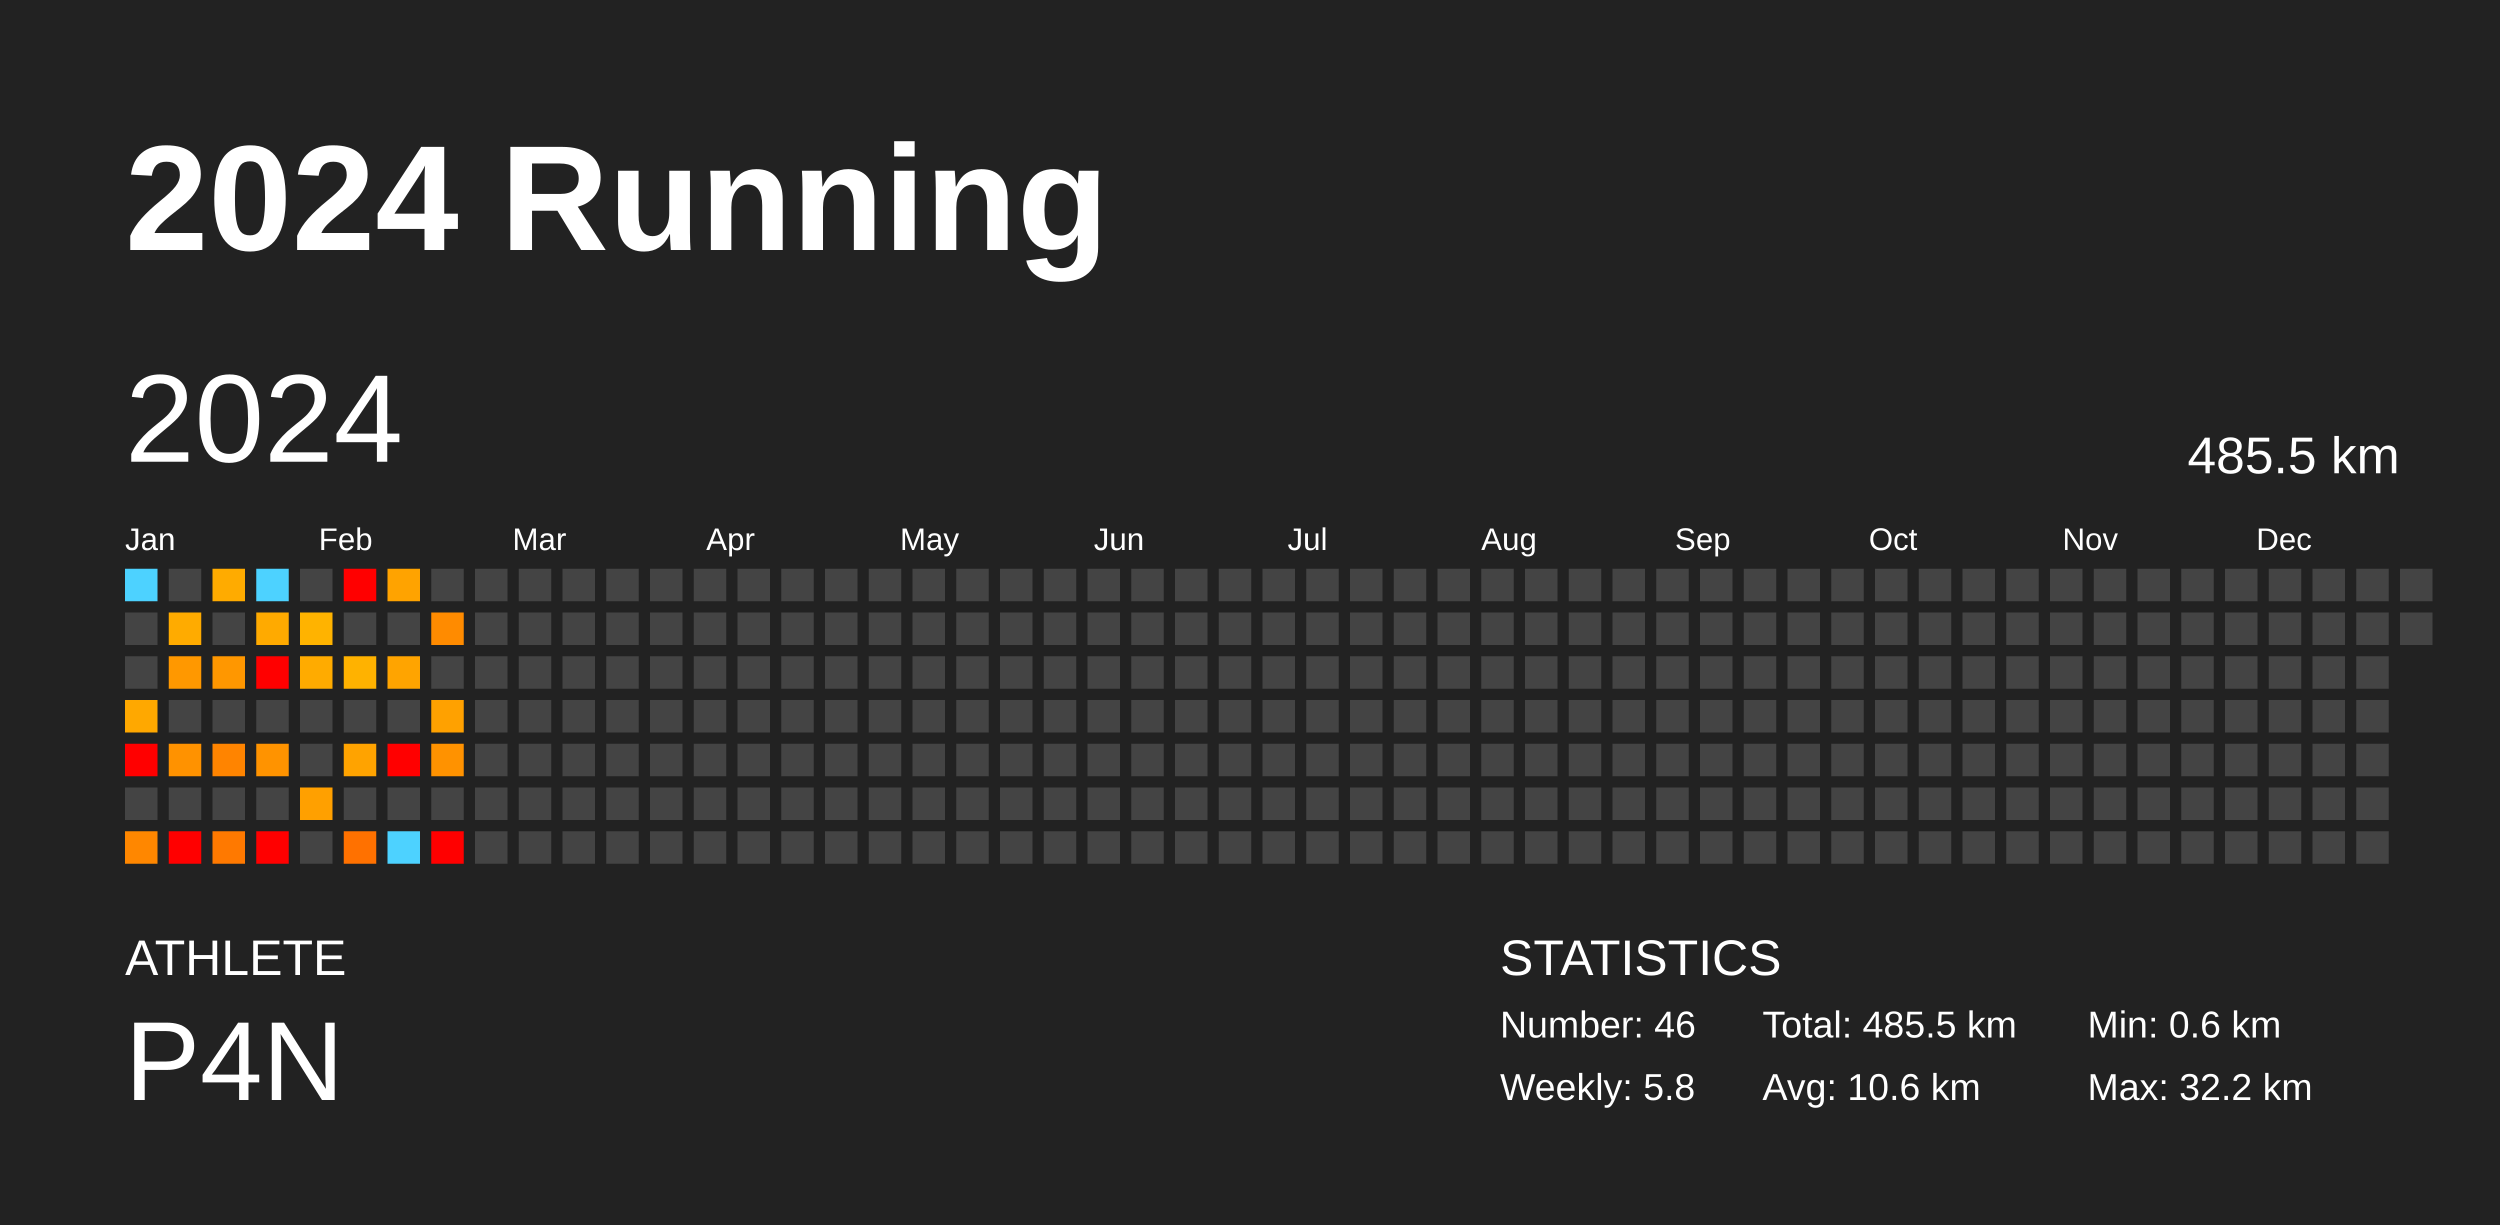
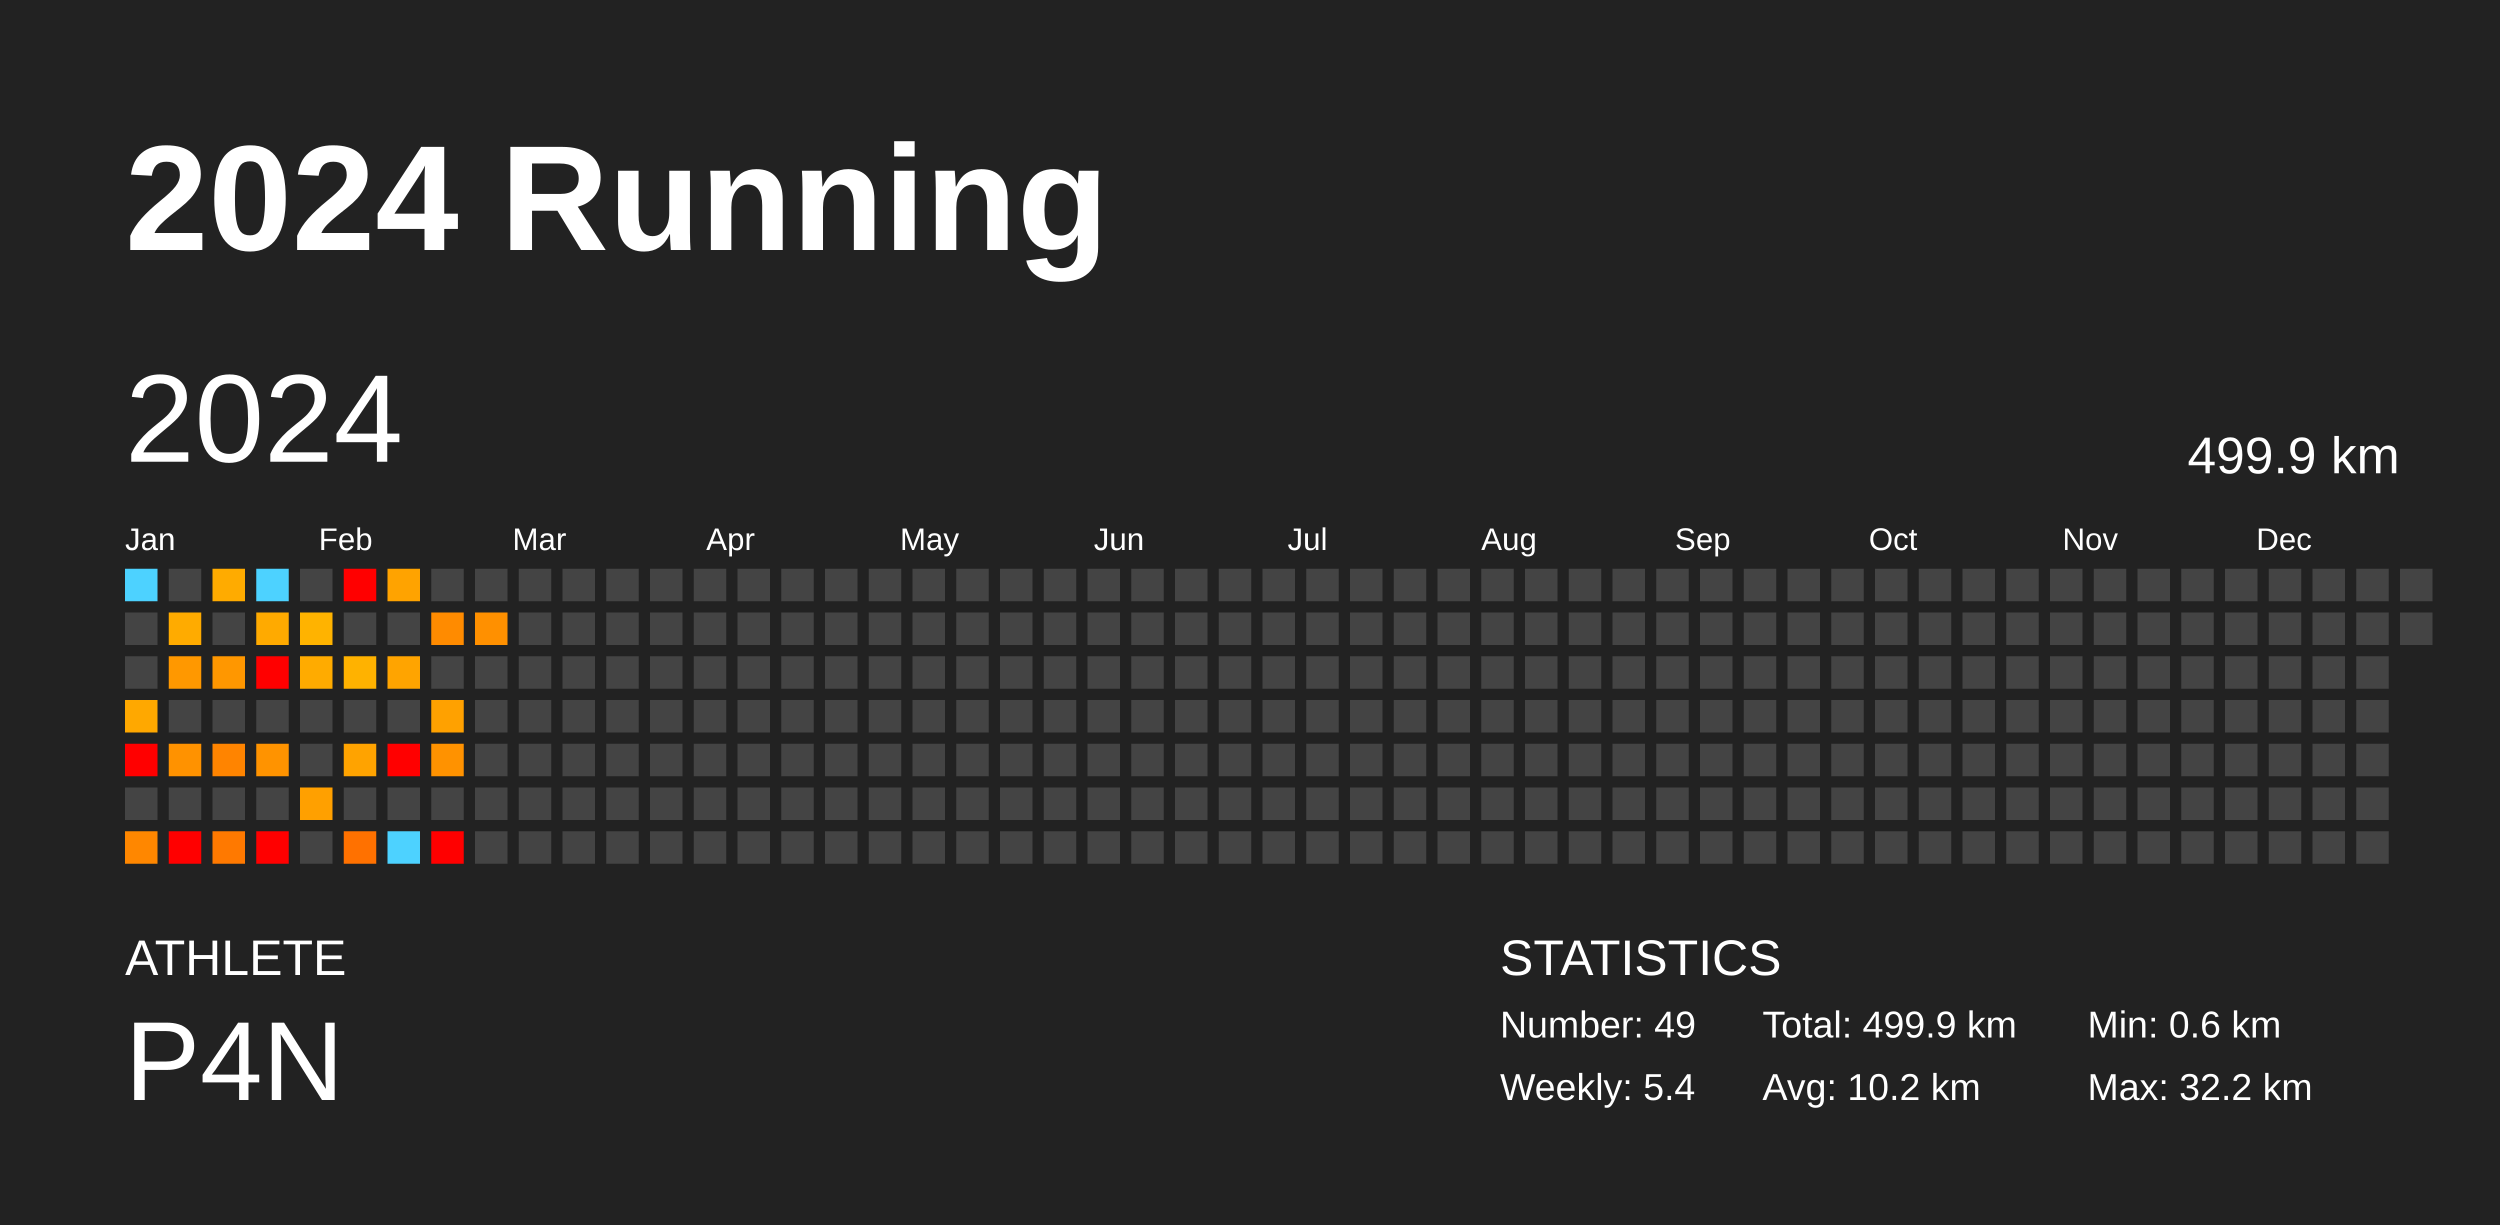
<svg xmlns="http://www.w3.org/2000/svg" baseProfile="full" height="98mm" version="1.1" viewBox="0,0,200,98" width="200mm">
  <defs />
  <rect fill="#222222" height="98" width="200" x="0" y="0" />
  <text fill="#FFFFFF" style="font-size:12px; font-family:Arial; font-weight:bold;" x="10" y="20">2024 Running</text>
  <text fill="#FFFFFF" style="font-size:4px; font-family:Arial" x="10" y="78">ATHLETE</text>
  <text fill="#FFFFFF" style="font-size:9px; font-family:Arial" x="10" y="88">P4N</text>
  <text fill="#FFFFFF" style="font-size:4px; font-family:Arial" x="120" y="78">STATISTICS</text>
-   <text fill="#FFFFFF" style="font-size:3px; font-family:Arial" x="120" y="83">Number: 46</text>
-   <text fill="#FFFFFF" style="font-size:3px; font-family:Arial" x="120" y="88">Weekly: 5.8</text>
-   <text fill="#FFFFFF" style="font-size:3px; font-family:Arial" x="141" y="83">Total: 485.5 km</text>
-   <text fill="#FFFFFF" style="font-size:3px; font-family:Arial" x="141" y="88">Avg: 10.6 km</text>
+   <text fill="#FFFFFF" style="font-size:3px; font-family:Arial" x="120" y="83">Number: 49</text>
+   <text fill="#FFFFFF" style="font-size:3px; font-family:Arial" x="120" y="88">Weekly: 5.4</text>
+   <text fill="#FFFFFF" style="font-size:3px; font-family:Arial" x="141" y="83">Total: 499.9 km</text>
+   <text fill="#FFFFFF" style="font-size:3px; font-family:Arial" x="141" y="88">Avg: 10.2 km</text>
  <text fill="#FFFFFF" style="font-size:3px; font-family:Arial" x="167" y="83">Min: 0.6 km</text>
  <text fill="#FFFFFF" style="font-size:3px; font-family:Arial" x="167" y="88">Max: 32.2 km</text>
  <text dominant-baseline="hanging" fill="#FFFFFF" style="font-size:10.0px; font-family:Arial;" x="10" y="30">2024</text>
-   <text dominant-baseline="hanging" fill="#FFFFFF" style="font-size:4.125px; font-family:Arial;" x="175" y="35">485.5 km</text>
+   <text dominant-baseline="hanging" fill="#FFFFFF" style="font-size:4.125px; font-family:Arial;" x="175" y="35">499.9 km</text>
  <text fill="#FFFFFF" style="font-size:2.5px; font-family:Arial" x="10.0" y="44">Jan</text>
  <text fill="#FFFFFF" style="font-size:2.5px; font-family:Arial" x="25.5" y="44">Feb</text>
  <text fill="#FFFFFF" style="font-size:2.5px; font-family:Arial" x="41.0" y="44">Mar</text>
  <text fill="#FFFFFF" style="font-size:2.5px; font-family:Arial" x="56.5" y="44">Apr</text>
  <text fill="#FFFFFF" style="font-size:2.5px; font-family:Arial" x="72.0" y="44">May</text>
  <text fill="#FFFFFF" style="font-size:2.5px; font-family:Arial" x="87.5" y="44">Jun</text>
  <text fill="#FFFFFF" style="font-size:2.5px; font-family:Arial" x="103.0" y="44">Jul</text>
  <text fill="#FFFFFF" style="font-size:2.5px; font-family:Arial" x="118.5" y="44">Aug</text>
  <text fill="#FFFFFF" style="font-size:2.5px; font-family:Arial" x="134.0" y="44">Sep</text>
  <text fill="#FFFFFF" style="font-size:2.5px; font-family:Arial" x="149.5" y="44">Oct</text>
  <text fill="#FFFFFF" style="font-size:2.5px; font-family:Arial" x="165.0" y="44">Nov</text>
  <text fill="#FFFFFF" style="font-size:2.5px; font-family:Arial" x="180.5" y="44">Dec</text>
  <rect fill="#4dd2ff" height="2.6" width="2.6" x="10.0" y="45.5" />
  <rect fill="#444444" height="2.6" width="2.6" x="10.0" y="49.0" />
  <rect fill="#444444" height="2.6" width="2.6" x="10.0" y="52.5" />
  <rect fill="#ffa800" height="2.6" width="2.6" x="10.0" y="56.0" />
  <rect fill="red" height="2.6" width="2.6" x="10.0" y="59.5" />
  <rect fill="#444444" height="2.6" width="2.6" x="10.0" y="63.0" />
  <rect fill="#ff8700" height="2.6" width="2.6" x="10.0" y="66.5" />
  <rect fill="#444444" height="2.6" width="2.6" x="13.5" y="45.5" />
  <rect fill="#ffab00" height="2.6" width="2.6" x="13.5" y="49.0" />
  <rect fill="#ff9800" height="2.6" width="2.6" x="13.5" y="52.5" />
  <rect fill="#444444" height="2.6" width="2.6" x="13.5" y="56.0" />
  <rect fill="#ff9200" height="2.6" width="2.6" x="13.5" y="59.5" />
  <rect fill="#444444" height="2.6" width="2.6" x="13.5" y="63.0" />
  <rect fill="red" height="2.6" width="2.6" x="13.5" y="66.5" />
  <rect fill="#ffab00" height="2.6" width="2.6" x="17.0" y="45.5" />
  <rect fill="#444444" height="2.6" width="2.6" x="17.0" y="49.0" />
  <rect fill="#ff9700" height="2.6" width="2.6" x="17.0" y="52.5" />
  <rect fill="#444444" height="2.6" width="2.6" x="17.0" y="56.0" />
  <rect fill="#ff8400" height="2.6" width="2.6" x="17.0" y="59.5" />
  <rect fill="#444444" height="2.6" width="2.6" x="17.0" y="63.0" />
  <rect fill="#ff7900" height="2.6" width="2.6" x="17.0" y="66.5" />
  <rect fill="#4dd2ff" height="2.6" width="2.6" x="20.5" y="45.5" />
  <rect fill="#ffaa00" height="2.6" width="2.6" x="20.5" y="49.0" />
  <rect fill="red" height="2.6" width="2.6" x="20.5" y="52.5" />
  <rect fill="#444444" height="2.6" width="2.6" x="20.5" y="56.0" />
  <rect fill="#ff9300" height="2.6" width="2.6" x="20.5" y="59.5" />
  <rect fill="#444444" height="2.6" width="2.6" x="20.5" y="63.0" />
  <rect fill="red" height="2.6" width="2.6" x="20.5" y="66.5" />
  <rect fill="#444444" height="2.6" width="2.6" x="24.0" y="45.5" />
  <rect fill="#ffb300" height="2.6" width="2.6" x="24.0" y="49.0" />
  <rect fill="#ffab00" height="2.6" width="2.6" x="24.0" y="52.5" />
  <rect fill="#444444" height="2.6" width="2.6" x="24.0" y="56.0" />
  <rect fill="#444444" height="2.6" width="2.6" x="24.0" y="59.5" />
  <rect fill="#ffa000" height="2.6" width="2.6" x="24.0" y="63.0" />
  <rect fill="#444444" height="2.6" width="2.6" x="24.0" y="66.5" />
  <rect fill="red" height="2.6" width="2.6" x="27.5" y="45.5" />
  <rect fill="#444444" height="2.6" width="2.6" x="27.5" y="49.0" />
  <rect fill="#ffb200" height="2.6" width="2.6" x="27.5" y="52.5" />
  <rect fill="#444444" height="2.6" width="2.6" x="27.5" y="56.0" />
  <rect fill="#ffa300" height="2.6" width="2.6" x="27.5" y="59.5" />
  <rect fill="#444444" height="2.6" width="2.6" x="27.5" y="63.0" />
  <rect fill="#ff7100" height="2.6" width="2.6" x="27.5" y="66.5" />
  <rect fill="#ffa300" height="2.6" width="2.6" x="31.0" y="45.5" />
  <rect fill="#444444" height="2.6" width="2.6" x="31.0" y="49.0" />
  <rect fill="#ffa400" height="2.6" width="2.6" x="31.0" y="52.5" />
  <rect fill="#444444" height="2.6" width="2.6" x="31.0" y="56.0" />
  <rect fill="red" height="2.6" width="2.6" x="31.0" y="59.5" />
  <rect fill="#444444" height="2.6" width="2.6" x="31.0" y="63.0" />
  <rect fill="#4dd2ff" height="2.6" width="2.6" x="31.0" y="66.5" />
  <rect fill="#444444" height="2.6" width="2.6" x="34.5" y="45.5" />
  <rect fill="#ff8b00" height="2.6" width="2.6" x="34.5" y="49.0" />
  <rect fill="#444444" height="2.6" width="2.6" x="34.5" y="52.5" />
  <rect fill="#ffa100" height="2.6" width="2.6" x="34.5" y="56.0" />
  <rect fill="#ff9200" height="2.6" width="2.6" x="34.5" y="59.5" />
  <rect fill="#444444" height="2.6" width="2.6" x="34.5" y="63.0" />
  <rect fill="red" height="2.6" width="2.6" x="34.5" y="66.5" />
  <rect fill="#444444" height="2.6" width="2.6" x="38.0" y="45.5" />
-   <rect fill="#444444" height="2.6" width="2.6" x="38.0" y="49.0" />
+   <rect fill="#ff9000" height="2.6" width="2.6" x="38.0" y="49.0" />
  <rect fill="#444444" height="2.6" width="2.6" x="38.0" y="52.5" />
  <rect fill="#444444" height="2.6" width="2.6" x="38.0" y="56.0" />
  <rect fill="#444444" height="2.6" width="2.6" x="38.0" y="59.5" />
  <rect fill="#444444" height="2.6" width="2.6" x="38.0" y="63.0" />
  <rect fill="#444444" height="2.6" width="2.6" x="38.0" y="66.5" />
  <rect fill="#444444" height="2.6" width="2.6" x="41.5" y="45.5" />
  <rect fill="#444444" height="2.6" width="2.6" x="41.5" y="49.0" />
  <rect fill="#444444" height="2.6" width="2.6" x="41.5" y="52.5" />
  <rect fill="#444444" height="2.6" width="2.6" x="41.5" y="56.0" />
  <rect fill="#444444" height="2.6" width="2.6" x="41.5" y="59.5" />
  <rect fill="#444444" height="2.6" width="2.6" x="41.5" y="63.0" />
  <rect fill="#444444" height="2.6" width="2.6" x="41.5" y="66.5" />
  <rect fill="#444444" height="2.6" width="2.6" x="45.0" y="45.5" />
  <rect fill="#444444" height="2.6" width="2.6" x="45.0" y="49.0" />
  <rect fill="#444444" height="2.6" width="2.6" x="45.0" y="52.5" />
  <rect fill="#444444" height="2.6" width="2.6" x="45.0" y="56.0" />
  <rect fill="#444444" height="2.6" width="2.6" x="45.0" y="59.5" />
  <rect fill="#444444" height="2.6" width="2.6" x="45.0" y="63.0" />
  <rect fill="#444444" height="2.6" width="2.6" x="45.0" y="66.5" />
  <rect fill="#444444" height="2.6" width="2.6" x="48.5" y="45.5" />
  <rect fill="#444444" height="2.6" width="2.6" x="48.5" y="49.0" />
  <rect fill="#444444" height="2.6" width="2.6" x="48.5" y="52.5" />
  <rect fill="#444444" height="2.6" width="2.6" x="48.5" y="56.0" />
  <rect fill="#444444" height="2.6" width="2.6" x="48.5" y="59.5" />
  <rect fill="#444444" height="2.6" width="2.6" x="48.5" y="63.0" />
  <rect fill="#444444" height="2.6" width="2.6" x="48.5" y="66.5" />
  <rect fill="#444444" height="2.6" width="2.6" x="52.0" y="45.5" />
  <rect fill="#444444" height="2.6" width="2.6" x="52.0" y="49.0" />
  <rect fill="#444444" height="2.6" width="2.6" x="52.0" y="52.5" />
  <rect fill="#444444" height="2.6" width="2.6" x="52.0" y="56.0" />
  <rect fill="#444444" height="2.6" width="2.6" x="52.0" y="59.5" />
  <rect fill="#444444" height="2.6" width="2.6" x="52.0" y="63.0" />
  <rect fill="#444444" height="2.6" width="2.6" x="52.0" y="66.5" />
  <rect fill="#444444" height="2.6" width="2.6" x="55.5" y="45.5" />
  <rect fill="#444444" height="2.6" width="2.6" x="55.5" y="49.0" />
  <rect fill="#444444" height="2.6" width="2.6" x="55.5" y="52.5" />
  <rect fill="#444444" height="2.6" width="2.6" x="55.5" y="56.0" />
  <rect fill="#444444" height="2.6" width="2.6" x="55.5" y="59.5" />
  <rect fill="#444444" height="2.6" width="2.6" x="55.5" y="63.0" />
  <rect fill="#444444" height="2.6" width="2.6" x="55.5" y="66.5" />
  <rect fill="#444444" height="2.6" width="2.6" x="59.0" y="45.5" />
  <rect fill="#444444" height="2.6" width="2.6" x="59.0" y="49.0" />
  <rect fill="#444444" height="2.6" width="2.6" x="59.0" y="52.5" />
  <rect fill="#444444" height="2.6" width="2.6" x="59.0" y="56.0" />
  <rect fill="#444444" height="2.6" width="2.6" x="59.0" y="59.5" />
  <rect fill="#444444" height="2.6" width="2.6" x="59.0" y="63.0" />
  <rect fill="#444444" height="2.6" width="2.6" x="59.0" y="66.5" />
  <rect fill="#444444" height="2.6" width="2.6" x="62.5" y="45.5" />
  <rect fill="#444444" height="2.6" width="2.6" x="62.5" y="49.0" />
  <rect fill="#444444" height="2.6" width="2.6" x="62.5" y="52.5" />
  <rect fill="#444444" height="2.6" width="2.6" x="62.5" y="56.0" />
  <rect fill="#444444" height="2.6" width="2.6" x="62.5" y="59.5" />
  <rect fill="#444444" height="2.6" width="2.6" x="62.5" y="63.0" />
  <rect fill="#444444" height="2.6" width="2.6" x="62.5" y="66.5" />
  <rect fill="#444444" height="2.6" width="2.6" x="66.0" y="45.5" />
  <rect fill="#444444" height="2.6" width="2.6" x="66.0" y="49.0" />
  <rect fill="#444444" height="2.6" width="2.6" x="66.0" y="52.5" />
  <rect fill="#444444" height="2.6" width="2.6" x="66.0" y="56.0" />
  <rect fill="#444444" height="2.6" width="2.6" x="66.0" y="59.5" />
  <rect fill="#444444" height="2.6" width="2.6" x="66.0" y="63.0" />
  <rect fill="#444444" height="2.6" width="2.6" x="66.0" y="66.5" />
  <rect fill="#444444" height="2.6" width="2.6" x="69.5" y="45.5" />
  <rect fill="#444444" height="2.6" width="2.6" x="69.5" y="49.0" />
  <rect fill="#444444" height="2.6" width="2.6" x="69.5" y="52.5" />
  <rect fill="#444444" height="2.6" width="2.6" x="69.5" y="56.0" />
  <rect fill="#444444" height="2.6" width="2.6" x="69.5" y="59.5" />
  <rect fill="#444444" height="2.6" width="2.6" x="69.5" y="63.0" />
  <rect fill="#444444" height="2.6" width="2.6" x="69.5" y="66.5" />
  <rect fill="#444444" height="2.6" width="2.6" x="73.0" y="45.5" />
  <rect fill="#444444" height="2.6" width="2.6" x="73.0" y="49.0" />
  <rect fill="#444444" height="2.6" width="2.6" x="73.0" y="52.5" />
  <rect fill="#444444" height="2.6" width="2.6" x="73.0" y="56.0" />
  <rect fill="#444444" height="2.6" width="2.6" x="73.0" y="59.5" />
  <rect fill="#444444" height="2.6" width="2.6" x="73.0" y="63.0" />
  <rect fill="#444444" height="2.6" width="2.6" x="73.0" y="66.5" />
  <rect fill="#444444" height="2.6" width="2.6" x="76.5" y="45.5" />
  <rect fill="#444444" height="2.6" width="2.6" x="76.5" y="49.0" />
  <rect fill="#444444" height="2.6" width="2.6" x="76.5" y="52.5" />
  <rect fill="#444444" height="2.6" width="2.6" x="76.5" y="56.0" />
  <rect fill="#444444" height="2.6" width="2.6" x="76.5" y="59.5" />
  <rect fill="#444444" height="2.6" width="2.6" x="76.5" y="63.0" />
  <rect fill="#444444" height="2.6" width="2.6" x="76.5" y="66.5" />
  <rect fill="#444444" height="2.6" width="2.6" x="80.0" y="45.5" />
  <rect fill="#444444" height="2.6" width="2.6" x="80.0" y="49.0" />
  <rect fill="#444444" height="2.6" width="2.6" x="80.0" y="52.5" />
  <rect fill="#444444" height="2.6" width="2.6" x="80.0" y="56.0" />
  <rect fill="#444444" height="2.6" width="2.6" x="80.0" y="59.5" />
  <rect fill="#444444" height="2.6" width="2.6" x="80.0" y="63.0" />
  <rect fill="#444444" height="2.6" width="2.6" x="80.0" y="66.5" />
  <rect fill="#444444" height="2.6" width="2.6" x="83.5" y="45.5" />
  <rect fill="#444444" height="2.6" width="2.6" x="83.5" y="49.0" />
  <rect fill="#444444" height="2.6" width="2.6" x="83.5" y="52.5" />
  <rect fill="#444444" height="2.6" width="2.6" x="83.5" y="56.0" />
  <rect fill="#444444" height="2.6" width="2.6" x="83.5" y="59.5" />
  <rect fill="#444444" height="2.6" width="2.6" x="83.5" y="63.0" />
  <rect fill="#444444" height="2.6" width="2.6" x="83.5" y="66.5" />
  <rect fill="#444444" height="2.6" width="2.6" x="87.0" y="45.5" />
  <rect fill="#444444" height="2.6" width="2.6" x="87.0" y="49.0" />
  <rect fill="#444444" height="2.6" width="2.6" x="87.0" y="52.5" />
  <rect fill="#444444" height="2.6" width="2.6" x="87.0" y="56.0" />
  <rect fill="#444444" height="2.6" width="2.6" x="87.0" y="59.5" />
  <rect fill="#444444" height="2.6" width="2.6" x="87.0" y="63.0" />
  <rect fill="#444444" height="2.6" width="2.6" x="87.0" y="66.5" />
  <rect fill="#444444" height="2.6" width="2.6" x="90.5" y="45.5" />
  <rect fill="#444444" height="2.6" width="2.6" x="90.5" y="49.0" />
  <rect fill="#444444" height="2.6" width="2.6" x="90.5" y="52.5" />
  <rect fill="#444444" height="2.6" width="2.6" x="90.5" y="56.0" />
  <rect fill="#444444" height="2.6" width="2.6" x="90.5" y="59.5" />
  <rect fill="#444444" height="2.6" width="2.6" x="90.5" y="63.0" />
  <rect fill="#444444" height="2.6" width="2.6" x="90.5" y="66.5" />
  <rect fill="#444444" height="2.6" width="2.6" x="94.0" y="45.5" />
  <rect fill="#444444" height="2.6" width="2.6" x="94.0" y="49.0" />
  <rect fill="#444444" height="2.6" width="2.6" x="94.0" y="52.5" />
  <rect fill="#444444" height="2.6" width="2.6" x="94.0" y="56.0" />
  <rect fill="#444444" height="2.6" width="2.6" x="94.0" y="59.5" />
  <rect fill="#444444" height="2.6" width="2.6" x="94.0" y="63.0" />
  <rect fill="#444444" height="2.6" width="2.6" x="94.0" y="66.5" />
  <rect fill="#444444" height="2.6" width="2.6" x="97.5" y="45.5" />
  <rect fill="#444444" height="2.6" width="2.6" x="97.5" y="49.0" />
  <rect fill="#444444" height="2.6" width="2.6" x="97.5" y="52.5" />
  <rect fill="#444444" height="2.6" width="2.6" x="97.5" y="56.0" />
  <rect fill="#444444" height="2.6" width="2.6" x="97.5" y="59.5" />
  <rect fill="#444444" height="2.6" width="2.6" x="97.5" y="63.0" />
  <rect fill="#444444" height="2.6" width="2.6" x="97.5" y="66.5" />
  <rect fill="#444444" height="2.6" width="2.6" x="101.0" y="45.5" />
  <rect fill="#444444" height="2.6" width="2.6" x="101.0" y="49.0" />
  <rect fill="#444444" height="2.6" width="2.6" x="101.0" y="52.5" />
  <rect fill="#444444" height="2.6" width="2.6" x="101.0" y="56.0" />
  <rect fill="#444444" height="2.6" width="2.6" x="101.0" y="59.5" />
  <rect fill="#444444" height="2.6" width="2.6" x="101.0" y="63.0" />
  <rect fill="#444444" height="2.6" width="2.6" x="101.0" y="66.5" />
  <rect fill="#444444" height="2.6" width="2.6" x="104.5" y="45.5" />
  <rect fill="#444444" height="2.6" width="2.6" x="104.5" y="49.0" />
  <rect fill="#444444" height="2.6" width="2.6" x="104.5" y="52.5" />
  <rect fill="#444444" height="2.6" width="2.6" x="104.5" y="56.0" />
  <rect fill="#444444" height="2.6" width="2.6" x="104.5" y="59.5" />
  <rect fill="#444444" height="2.6" width="2.6" x="104.5" y="63.0" />
  <rect fill="#444444" height="2.6" width="2.6" x="104.5" y="66.5" />
  <rect fill="#444444" height="2.6" width="2.6" x="108.0" y="45.5" />
  <rect fill="#444444" height="2.6" width="2.6" x="108.0" y="49.0" />
  <rect fill="#444444" height="2.6" width="2.6" x="108.0" y="52.5" />
  <rect fill="#444444" height="2.6" width="2.6" x="108.0" y="56.0" />
  <rect fill="#444444" height="2.6" width="2.6" x="108.0" y="59.5" />
  <rect fill="#444444" height="2.6" width="2.6" x="108.0" y="63.0" />
  <rect fill="#444444" height="2.6" width="2.6" x="108.0" y="66.5" />
  <rect fill="#444444" height="2.6" width="2.6" x="111.5" y="45.5" />
  <rect fill="#444444" height="2.6" width="2.6" x="111.5" y="49.0" />
  <rect fill="#444444" height="2.6" width="2.6" x="111.5" y="52.5" />
  <rect fill="#444444" height="2.6" width="2.6" x="111.5" y="56.0" />
  <rect fill="#444444" height="2.6" width="2.6" x="111.5" y="59.5" />
  <rect fill="#444444" height="2.6" width="2.6" x="111.5" y="63.0" />
  <rect fill="#444444" height="2.6" width="2.6" x="111.5" y="66.5" />
  <rect fill="#444444" height="2.6" width="2.6" x="115.0" y="45.5" />
  <rect fill="#444444" height="2.6" width="2.6" x="115.0" y="49.0" />
  <rect fill="#444444" height="2.6" width="2.6" x="115.0" y="52.5" />
  <rect fill="#444444" height="2.6" width="2.6" x="115.0" y="56.0" />
  <rect fill="#444444" height="2.6" width="2.6" x="115.0" y="59.5" />
  <rect fill="#444444" height="2.6" width="2.6" x="115.0" y="63.0" />
  <rect fill="#444444" height="2.6" width="2.6" x="115.0" y="66.5" />
  <rect fill="#444444" height="2.6" width="2.6" x="118.5" y="45.5" />
  <rect fill="#444444" height="2.6" width="2.6" x="118.5" y="49.0" />
  <rect fill="#444444" height="2.6" width="2.6" x="118.5" y="52.5" />
  <rect fill="#444444" height="2.6" width="2.6" x="118.5" y="56.0" />
  <rect fill="#444444" height="2.6" width="2.6" x="118.5" y="59.5" />
  <rect fill="#444444" height="2.6" width="2.6" x="118.5" y="63.0" />
  <rect fill="#444444" height="2.6" width="2.6" x="118.5" y="66.5" />
  <rect fill="#444444" height="2.6" width="2.6" x="122.0" y="45.5" />
  <rect fill="#444444" height="2.6" width="2.6" x="122.0" y="49.0" />
  <rect fill="#444444" height="2.6" width="2.6" x="122.0" y="52.5" />
  <rect fill="#444444" height="2.6" width="2.6" x="122.0" y="56.0" />
  <rect fill="#444444" height="2.6" width="2.6" x="122.0" y="59.5" />
  <rect fill="#444444" height="2.6" width="2.6" x="122.0" y="63.0" />
  <rect fill="#444444" height="2.6" width="2.6" x="122.0" y="66.5" />
  <rect fill="#444444" height="2.6" width="2.6" x="125.5" y="45.5" />
  <rect fill="#444444" height="2.6" width="2.6" x="125.5" y="49.0" />
  <rect fill="#444444" height="2.6" width="2.6" x="125.5" y="52.5" />
  <rect fill="#444444" height="2.6" width="2.6" x="125.5" y="56.0" />
  <rect fill="#444444" height="2.6" width="2.6" x="125.5" y="59.5" />
  <rect fill="#444444" height="2.6" width="2.6" x="125.5" y="63.0" />
  <rect fill="#444444" height="2.6" width="2.6" x="125.5" y="66.5" />
  <rect fill="#444444" height="2.6" width="2.6" x="129.0" y="45.5" />
  <rect fill="#444444" height="2.6" width="2.6" x="129.0" y="49.0" />
  <rect fill="#444444" height="2.6" width="2.6" x="129.0" y="52.5" />
  <rect fill="#444444" height="2.6" width="2.6" x="129.0" y="56.0" />
  <rect fill="#444444" height="2.6" width="2.6" x="129.0" y="59.5" />
  <rect fill="#444444" height="2.6" width="2.6" x="129.0" y="63.0" />
  <rect fill="#444444" height="2.6" width="2.6" x="129.0" y="66.5" />
  <rect fill="#444444" height="2.6" width="2.6" x="132.5" y="45.5" />
  <rect fill="#444444" height="2.6" width="2.6" x="132.5" y="49.0" />
  <rect fill="#444444" height="2.6" width="2.6" x="132.5" y="52.5" />
  <rect fill="#444444" height="2.6" width="2.6" x="132.5" y="56.0" />
  <rect fill="#444444" height="2.6" width="2.6" x="132.5" y="59.5" />
  <rect fill="#444444" height="2.6" width="2.6" x="132.5" y="63.0" />
  <rect fill="#444444" height="2.6" width="2.6" x="132.5" y="66.5" />
  <rect fill="#444444" height="2.6" width="2.6" x="136.0" y="45.5" />
  <rect fill="#444444" height="2.6" width="2.6" x="136.0" y="49.0" />
  <rect fill="#444444" height="2.6" width="2.6" x="136.0" y="52.5" />
  <rect fill="#444444" height="2.6" width="2.6" x="136.0" y="56.0" />
  <rect fill="#444444" height="2.6" width="2.6" x="136.0" y="59.5" />
  <rect fill="#444444" height="2.6" width="2.6" x="136.0" y="63.0" />
  <rect fill="#444444" height="2.6" width="2.6" x="136.0" y="66.5" />
  <rect fill="#444444" height="2.6" width="2.6" x="139.5" y="45.5" />
  <rect fill="#444444" height="2.6" width="2.6" x="139.5" y="49.0" />
  <rect fill="#444444" height="2.6" width="2.6" x="139.5" y="52.5" />
  <rect fill="#444444" height="2.6" width="2.6" x="139.5" y="56.0" />
  <rect fill="#444444" height="2.6" width="2.6" x="139.5" y="59.5" />
  <rect fill="#444444" height="2.6" width="2.6" x="139.5" y="63.0" />
  <rect fill="#444444" height="2.6" width="2.6" x="139.5" y="66.5" />
  <rect fill="#444444" height="2.6" width="2.6" x="143.0" y="45.5" />
  <rect fill="#444444" height="2.6" width="2.6" x="143.0" y="49.0" />
  <rect fill="#444444" height="2.6" width="2.6" x="143.0" y="52.5" />
  <rect fill="#444444" height="2.6" width="2.6" x="143.0" y="56.0" />
  <rect fill="#444444" height="2.6" width="2.6" x="143.0" y="59.5" />
  <rect fill="#444444" height="2.6" width="2.6" x="143.0" y="63.0" />
  <rect fill="#444444" height="2.6" width="2.6" x="143.0" y="66.5" />
  <rect fill="#444444" height="2.6" width="2.6" x="146.5" y="45.5" />
  <rect fill="#444444" height="2.6" width="2.6" x="146.5" y="49.0" />
  <rect fill="#444444" height="2.6" width="2.6" x="146.5" y="52.5" />
  <rect fill="#444444" height="2.6" width="2.6" x="146.5" y="56.0" />
  <rect fill="#444444" height="2.6" width="2.6" x="146.5" y="59.5" />
  <rect fill="#444444" height="2.6" width="2.6" x="146.5" y="63.0" />
  <rect fill="#444444" height="2.6" width="2.6" x="146.5" y="66.5" />
  <rect fill="#444444" height="2.6" width="2.6" x="150.0" y="45.5" />
  <rect fill="#444444" height="2.6" width="2.6" x="150.0" y="49.0" />
  <rect fill="#444444" height="2.6" width="2.6" x="150.0" y="52.5" />
  <rect fill="#444444" height="2.6" width="2.6" x="150.0" y="56.0" />
  <rect fill="#444444" height="2.6" width="2.6" x="150.0" y="59.5" />
  <rect fill="#444444" height="2.6" width="2.6" x="150.0" y="63.0" />
  <rect fill="#444444" height="2.6" width="2.6" x="150.0" y="66.5" />
  <rect fill="#444444" height="2.6" width="2.6" x="153.5" y="45.5" />
  <rect fill="#444444" height="2.6" width="2.6" x="153.5" y="49.0" />
  <rect fill="#444444" height="2.6" width="2.6" x="153.5" y="52.5" />
  <rect fill="#444444" height="2.6" width="2.6" x="153.5" y="56.0" />
  <rect fill="#444444" height="2.6" width="2.6" x="153.5" y="59.5" />
  <rect fill="#444444" height="2.6" width="2.6" x="153.5" y="63.0" />
  <rect fill="#444444" height="2.6" width="2.6" x="153.5" y="66.5" />
  <rect fill="#444444" height="2.6" width="2.6" x="157.0" y="45.5" />
  <rect fill="#444444" height="2.6" width="2.6" x="157.0" y="49.0" />
  <rect fill="#444444" height="2.6" width="2.6" x="157.0" y="52.5" />
  <rect fill="#444444" height="2.6" width="2.6" x="157.0" y="56.0" />
  <rect fill="#444444" height="2.6" width="2.6" x="157.0" y="59.5" />
  <rect fill="#444444" height="2.6" width="2.6" x="157.0" y="63.0" />
  <rect fill="#444444" height="2.6" width="2.6" x="157.0" y="66.5" />
  <rect fill="#444444" height="2.6" width="2.6" x="160.5" y="45.5" />
  <rect fill="#444444" height="2.6" width="2.6" x="160.5" y="49.0" />
  <rect fill="#444444" height="2.6" width="2.6" x="160.5" y="52.5" />
  <rect fill="#444444" height="2.6" width="2.6" x="160.5" y="56.0" />
  <rect fill="#444444" height="2.6" width="2.6" x="160.5" y="59.5" />
  <rect fill="#444444" height="2.6" width="2.6" x="160.5" y="63.0" />
  <rect fill="#444444" height="2.6" width="2.6" x="160.5" y="66.5" />
  <rect fill="#444444" height="2.6" width="2.6" x="164.0" y="45.5" />
  <rect fill="#444444" height="2.6" width="2.6" x="164.0" y="49.0" />
  <rect fill="#444444" height="2.6" width="2.6" x="164.0" y="52.5" />
  <rect fill="#444444" height="2.6" width="2.6" x="164.0" y="56.0" />
  <rect fill="#444444" height="2.6" width="2.6" x="164.0" y="59.5" />
  <rect fill="#444444" height="2.6" width="2.6" x="164.0" y="63.0" />
  <rect fill="#444444" height="2.6" width="2.6" x="164.0" y="66.5" />
  <rect fill="#444444" height="2.6" width="2.6" x="167.5" y="45.5" />
  <rect fill="#444444" height="2.6" width="2.6" x="167.5" y="49.0" />
  <rect fill="#444444" height="2.6" width="2.6" x="167.5" y="52.5" />
  <rect fill="#444444" height="2.6" width="2.6" x="167.5" y="56.0" />
  <rect fill="#444444" height="2.6" width="2.6" x="167.5" y="59.5" />
  <rect fill="#444444" height="2.6" width="2.6" x="167.5" y="63.0" />
  <rect fill="#444444" height="2.6" width="2.6" x="167.5" y="66.5" />
  <rect fill="#444444" height="2.6" width="2.6" x="171.0" y="45.5" />
  <rect fill="#444444" height="2.6" width="2.6" x="171.0" y="49.0" />
  <rect fill="#444444" height="2.6" width="2.6" x="171.0" y="52.5" />
  <rect fill="#444444" height="2.6" width="2.6" x="171.0" y="56.0" />
  <rect fill="#444444" height="2.6" width="2.6" x="171.0" y="59.5" />
  <rect fill="#444444" height="2.6" width="2.6" x="171.0" y="63.0" />
  <rect fill="#444444" height="2.6" width="2.6" x="171.0" y="66.5" />
  <rect fill="#444444" height="2.6" width="2.6" x="174.5" y="45.5" />
  <rect fill="#444444" height="2.6" width="2.6" x="174.5" y="49.0" />
  <rect fill="#444444" height="2.6" width="2.6" x="174.5" y="52.5" />
  <rect fill="#444444" height="2.6" width="2.6" x="174.5" y="56.0" />
  <rect fill="#444444" height="2.6" width="2.6" x="174.5" y="59.5" />
  <rect fill="#444444" height="2.6" width="2.6" x="174.5" y="63.0" />
  <rect fill="#444444" height="2.6" width="2.6" x="174.5" y="66.5" />
  <rect fill="#444444" height="2.6" width="2.6" x="178.0" y="45.5" />
  <rect fill="#444444" height="2.6" width="2.6" x="178.0" y="49.0" />
  <rect fill="#444444" height="2.6" width="2.6" x="178.0" y="52.5" />
  <rect fill="#444444" height="2.6" width="2.6" x="178.0" y="56.0" />
  <rect fill="#444444" height="2.6" width="2.6" x="178.0" y="59.5" />
  <rect fill="#444444" height="2.6" width="2.6" x="178.0" y="63.0" />
  <rect fill="#444444" height="2.6" width="2.6" x="178.0" y="66.5" />
  <rect fill="#444444" height="2.6" width="2.6" x="181.5" y="45.5" />
  <rect fill="#444444" height="2.6" width="2.6" x="181.5" y="49.0" />
  <rect fill="#444444" height="2.6" width="2.6" x="181.5" y="52.5" />
  <rect fill="#444444" height="2.6" width="2.6" x="181.5" y="56.0" />
  <rect fill="#444444" height="2.6" width="2.6" x="181.5" y="59.5" />
  <rect fill="#444444" height="2.6" width="2.6" x="181.5" y="63.0" />
  <rect fill="#444444" height="2.6" width="2.6" x="181.5" y="66.5" />
  <rect fill="#444444" height="2.6" width="2.6" x="185.0" y="45.5" />
  <rect fill="#444444" height="2.6" width="2.6" x="185.0" y="49.0" />
  <rect fill="#444444" height="2.6" width="2.6" x="185.0" y="52.5" />
  <rect fill="#444444" height="2.6" width="2.6" x="185.0" y="56.0" />
  <rect fill="#444444" height="2.6" width="2.6" x="185.0" y="59.5" />
  <rect fill="#444444" height="2.6" width="2.6" x="185.0" y="63.0" />
  <rect fill="#444444" height="2.6" width="2.6" x="185.0" y="66.5" />
  <rect fill="#444444" height="2.6" width="2.6" x="188.5" y="45.5" />
  <rect fill="#444444" height="2.6" width="2.6" x="188.5" y="49.0" />
  <rect fill="#444444" height="2.6" width="2.6" x="188.5" y="52.5" />
  <rect fill="#444444" height="2.6" width="2.6" x="188.5" y="56.0" />
  <rect fill="#444444" height="2.6" width="2.6" x="188.5" y="59.5" />
  <rect fill="#444444" height="2.6" width="2.6" x="188.5" y="63.0" />
  <rect fill="#444444" height="2.6" width="2.6" x="188.5" y="66.5" />
  <rect fill="#444444" height="2.6" width="2.6" x="192.0" y="45.5" />
  <rect fill="#444444" height="2.6" width="2.6" x="192.0" y="49.0" />
</svg>
